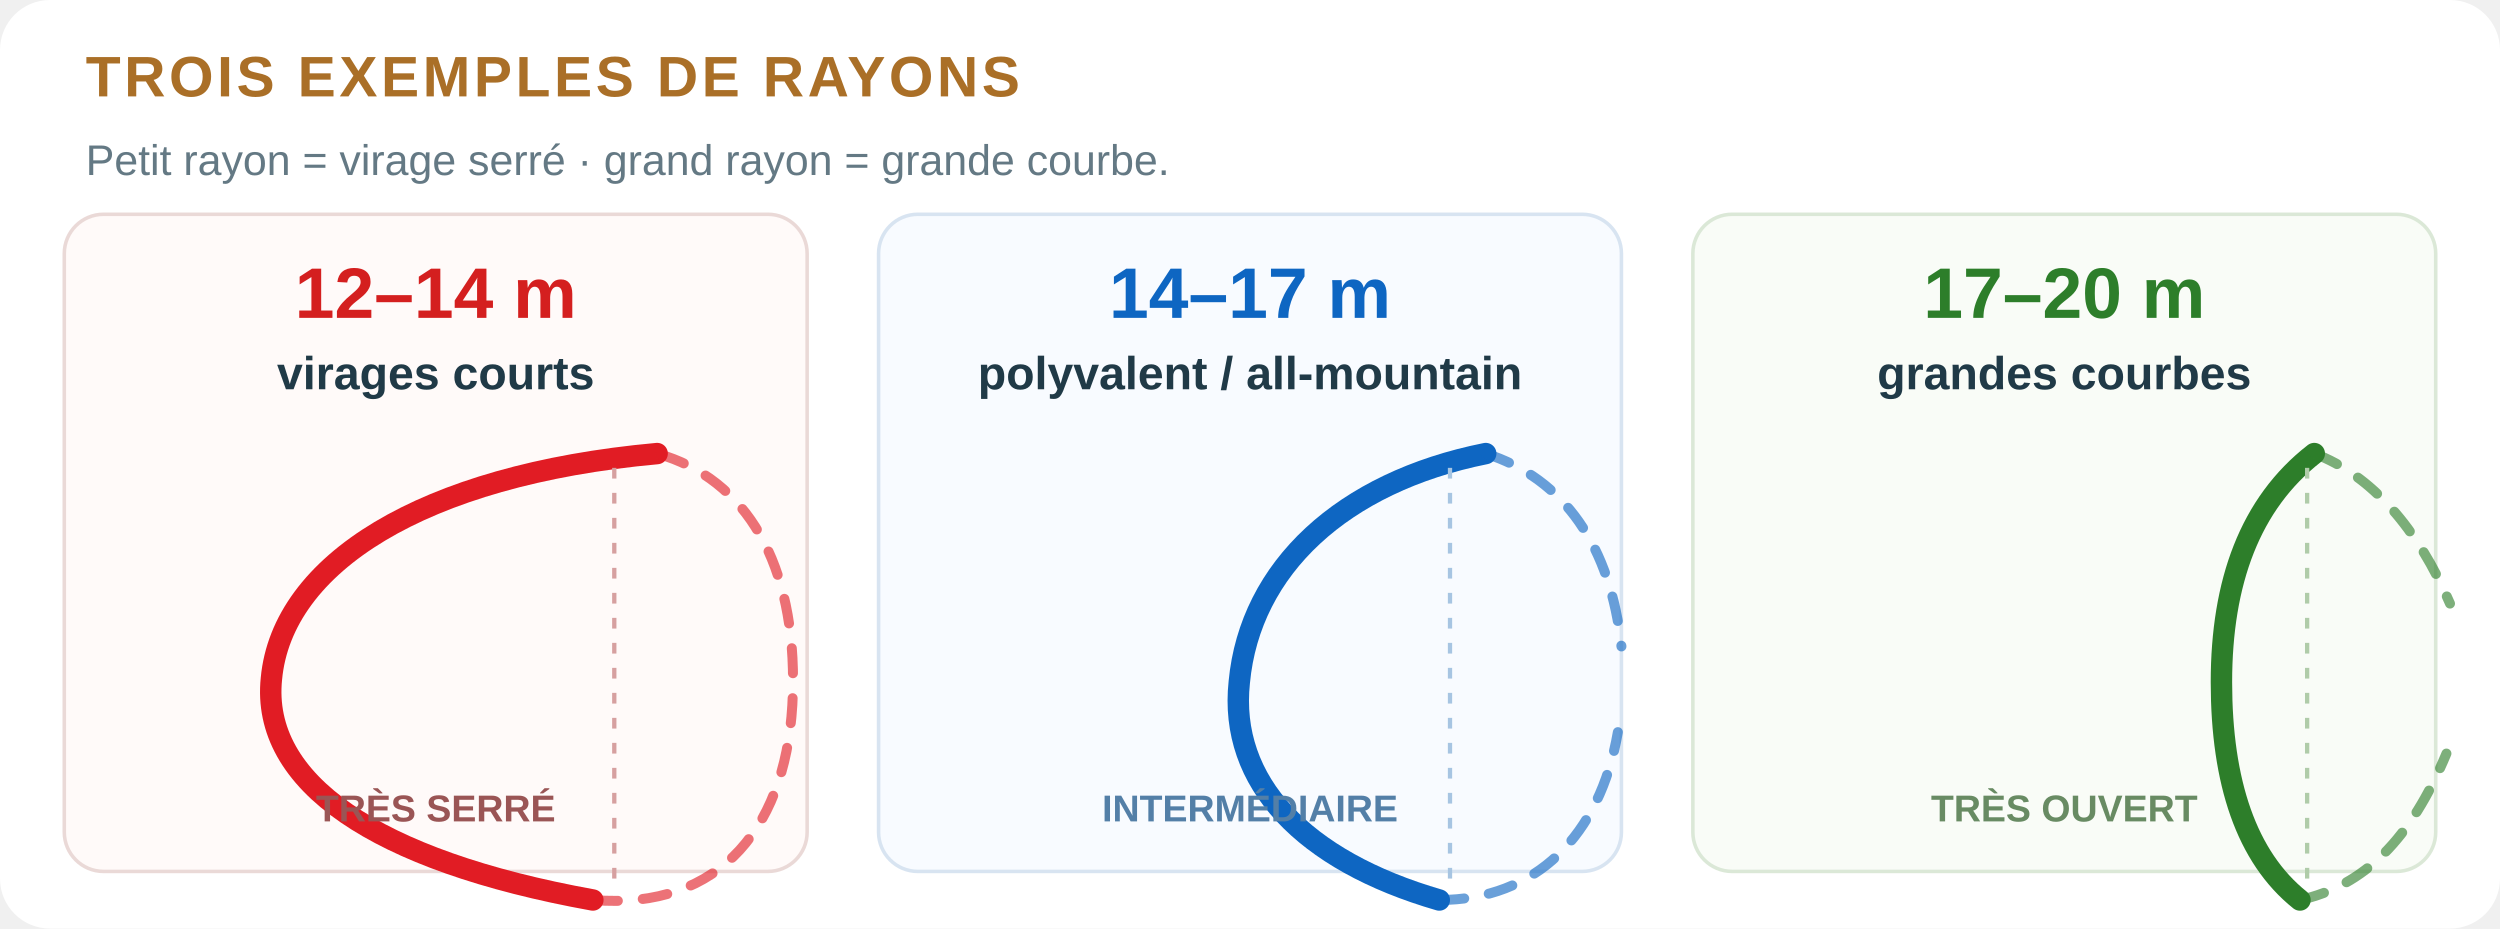
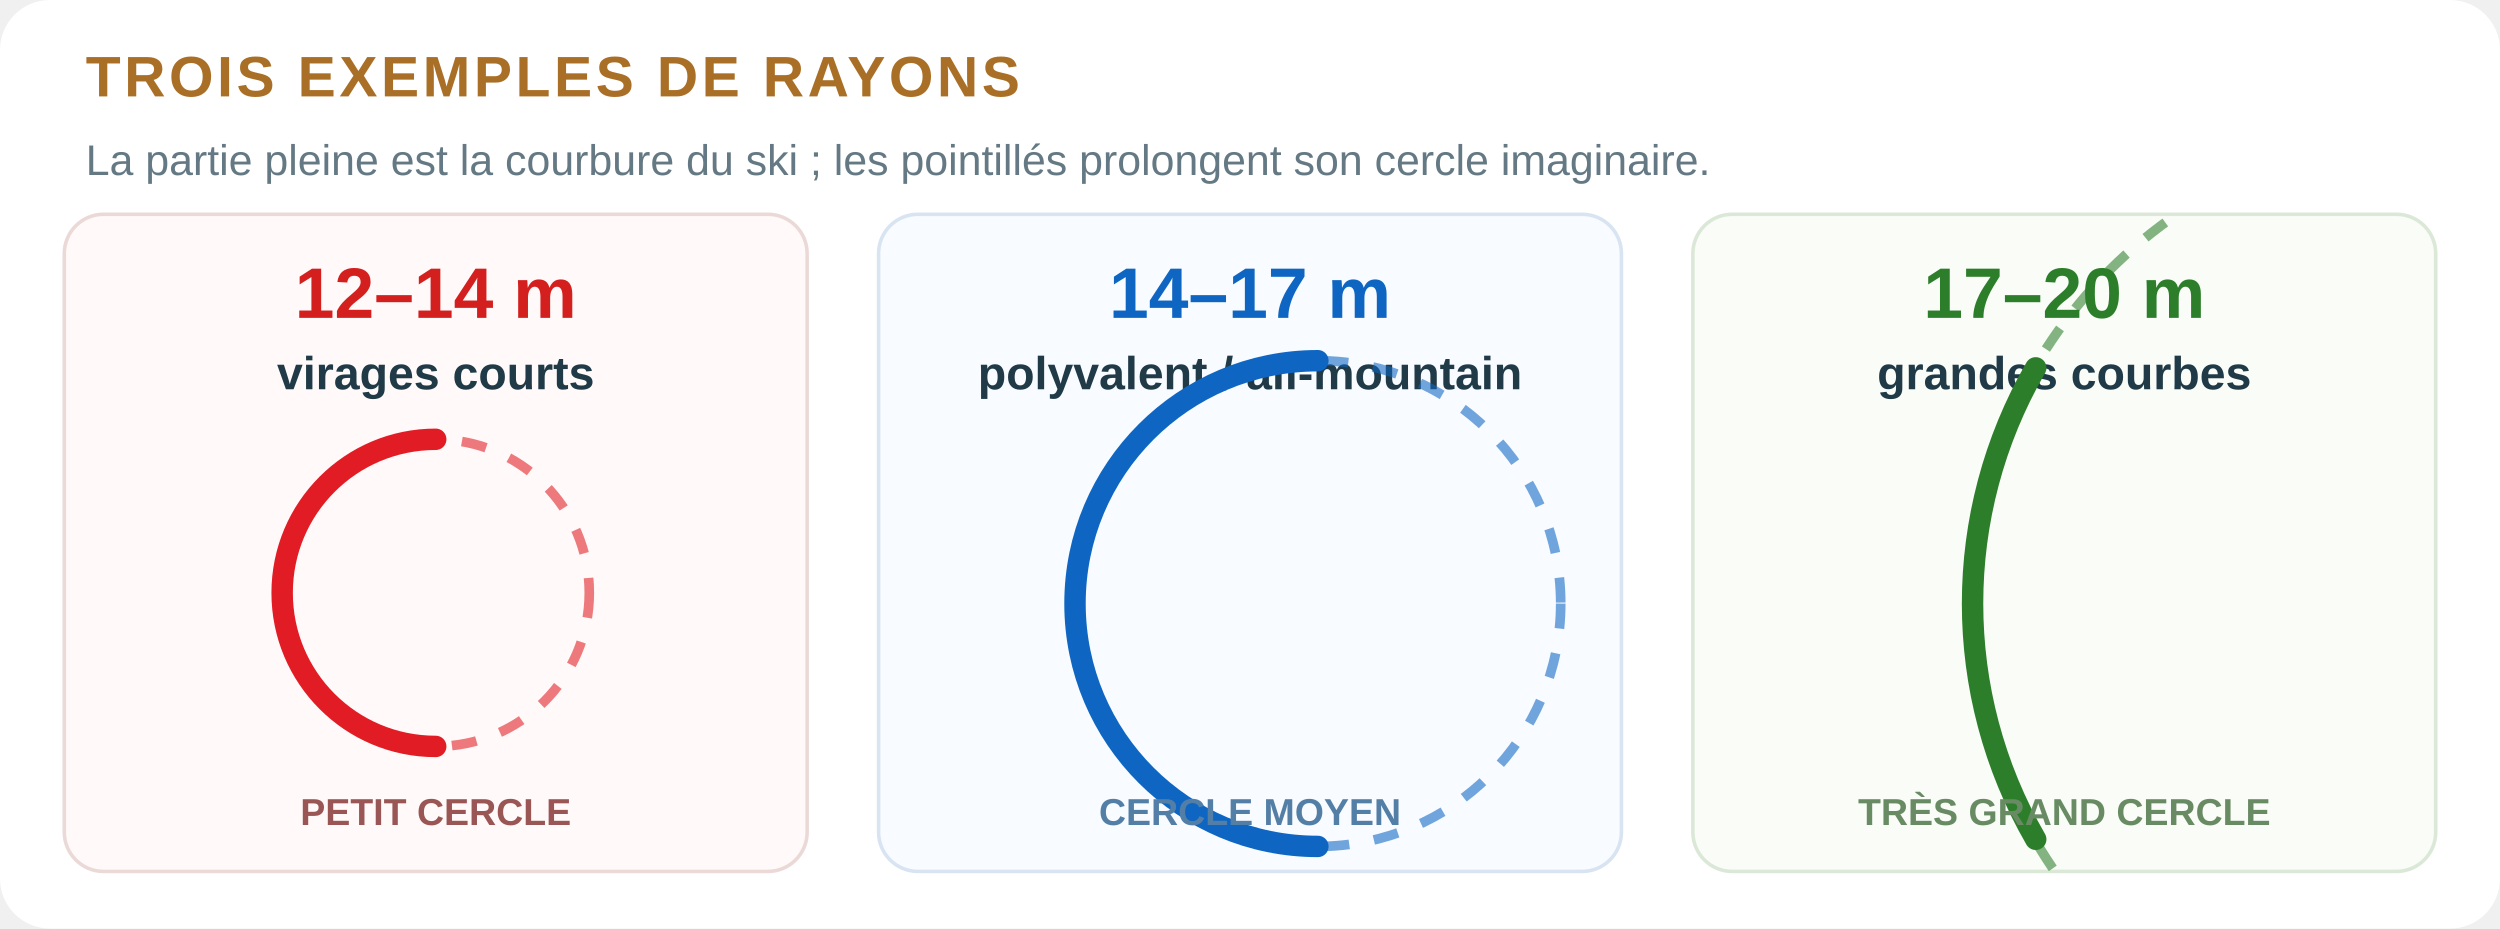
<svg xmlns="http://www.w3.org/2000/svg" viewBox="0 0 700 260" role="img" aria-labelledby="t d">
+   <defs>
+     <clipPath id="clip-red">
+       <rect x="18" y="60" width="208" height="184" rx="11" />
+     </clipPath>
+     <clipPath id="clip-blue">
+       <rect x="246" y="60" width="208" height="184" rx="11" />
+     </clipPath>
+     <clipPath id="clip-green">
+       <rect x="474" y="60" width="208" height="184" rx="11" />
+     </clipPath>
+   </defs>
  <rect width="700" height="260" rx="14" fill="#fff" />
  <g font-family="Arial,Helvetica,sans-serif">
    <text x="24" y="27" font-size="16" font-weight="800" fill="#aa6f27" letter-spacing="1">TROIS EXEMPLES DE RAYONS</text>
-     <text x="24" y="49" font-size="12" fill="#647984">Petit rayon = virage serré · grand rayon = grande courbe.</text>
-     <g transform="translate(18,60)">
-       <rect x="0" y="0" width="208" height="184" rx="11" fill="#fffaf9" stroke="#ead9d7" />
-       <text x="104" y="29" text-anchor="middle" font-size="20" font-weight="900" fill="#d41f1f">12–14 m</text>
-       <text x="104" y="49" text-anchor="middle" font-size="13" font-weight="700" fill="#203a47">virages courts</text>
-       <path d="M166 67              C100 73 61 98 58 130              C55 159 87 181 148 192" fill="none" stroke="#e11c24" stroke-width="6" stroke-linecap="round" />
-       <path d="M148 192              C184 195 203 171 204 134              C205 98 191 74 166 67" fill="none" stroke="#e11c24" stroke-width="2.8" stroke-dasharray="7 7" stroke-linecap="round" opacity=".62" />
-       <line x1="154" y1="71" x2="154" y2="190" stroke="#d6a0a0" stroke-width="1.2" stroke-dasharray="3 4" />
-       <text x="104" y="170" text-anchor="middle" font-size="10.5" font-weight="700" fill="#9a5555">TRÈS SERRÉ</text>
+     <text x="24" y="49" font-size="12" fill="#647984">La partie pleine est la courbure du ski ; les pointillés prolongent son cercle imaginaire.</text>
+     <g>
+       <rect x="18" y="60" width="208" height="184" rx="11" fill="#fffaf9" stroke="#ead9d7" />
+       <text x="122" y="89" text-anchor="middle" font-size="20" font-weight="900" fill="#d41f1f">12–14 m</text>
+       <text x="122" y="109" text-anchor="middle" font-size="13" font-weight="700" fill="#203a47">virages courts</text>
+       <g clip-path="url(#clip-red)">
+         <circle cx="122" cy="166" r="43" fill="none" stroke="#e11c24" stroke-width="2.7" stroke-dasharray="7 7" opacity=".58" />
+         <path d="M122 123 A43 43 0 0 0 122 209" fill="none" stroke="#e11c24" stroke-width="6" stroke-linecap="round" />
+       </g>
+       <text x="122" y="231" text-anchor="middle" font-size="10.5" font-weight="800" fill="#9a5555">PETIT CERCLE</text>
    </g>
-     <g transform="translate(246,60)">
-       <rect x="0" y="0" width="208" height="184" rx="11" fill="#f8fbff" stroke="#d8e4f1" />
-       <text x="104" y="29" text-anchor="middle" font-size="20" font-weight="900" fill="#0e66c2">14–17 m</text>
-       <text x="104" y="49" text-anchor="middle" font-size="13" font-weight="700" fill="#203a47">polyvalent / all-mountain</text>
-       <path d="M170 67              C130 75 104 99 101 131              C98 159 119 181 157 192" fill="none" stroke="#0e66c2" stroke-width="6" stroke-linecap="round" />
-       <path d="M157 192              C184 192 202 174 207 145" fill="none" stroke="#0e66c2" stroke-width="2.8" stroke-dasharray="7 7" stroke-linecap="round" opacity=".62" />
-       <path d="M170 67              C192 74 205 93 208 121" fill="none" stroke="#0e66c2" stroke-width="2.8" stroke-dasharray="7 7" stroke-linecap="round" opacity=".62" />
-       <line x1="160" y1="71" x2="160" y2="190" stroke="#a7c5e2" stroke-width="1.2" stroke-dasharray="3 4" />
-       <text x="104" y="170" text-anchor="middle" font-size="10.5" font-weight="700" fill="#537fa7">INTERMÉDIAIRE</text>
+     <g>
+       <rect x="246" y="60" width="208" height="184" rx="11" fill="#f8fbff" stroke="#d8e4f1" />
+       <text x="350" y="89" text-anchor="middle" font-size="20" font-weight="900" fill="#0e66c2">14–17 m</text>
+       <text x="350" y="109" text-anchor="middle" font-size="13" font-weight="700" fill="#203a47">polyvalent / all-mountain</text>
+       <g clip-path="url(#clip-blue)">
+         <circle cx="369" cy="169" r="68" fill="none" stroke="#0e66c2" stroke-width="2.7" stroke-dasharray="7 7" opacity=".58" />
+         <path d="M369 101 A68 68 0 0 0 369 237" fill="none" stroke="#0e66c2" stroke-width="6" stroke-linecap="round" />
+       </g>
+       <text x="350" y="231" text-anchor="middle" font-size="10.5" font-weight="800" fill="#537fa7">CERCLE MOYEN</text>
    </g>
-     <g transform="translate(474,60)">
-       <rect x="0" y="0" width="208" height="184" rx="11" fill="#f9fcf7" stroke="#dbe8d7" />
-       <text x="104" y="29" text-anchor="middle" font-size="20" font-weight="900" fill="#2d7e2a">17–20 m</text>
-       <text x="104" y="49" text-anchor="middle" font-size="13" font-weight="700" fill="#203a47">grandes courbes</text>
-       <path d="M174 67              C156 81 148 103 148 131              C148 159 155 180 170 192" fill="none" stroke="#2d7e2a" stroke-width="6" stroke-linecap="round" />
-       <path d="M170 192              C188 188 201 175 211 151" fill="none" stroke="#2d7e2a" stroke-width="2.8" stroke-dasharray="7 7" stroke-linecap="round" opacity=".62" />
-       <path d="M174 67              C190 73 203 88 212 109" fill="none" stroke="#2d7e2a" stroke-width="2.8" stroke-dasharray="7 7" stroke-linecap="round" opacity=".62" />
-       <line x1="172" y1="71" x2="172" y2="190" stroke="#b0cca9" stroke-width="1.2" stroke-dasharray="3 4" />
-       <text x="104" y="170" text-anchor="middle" font-size="10.5" font-weight="700" fill="#688b63">TRÈS OUVERT</text>
+     <g>
+       <rect x="474" y="60" width="208" height="184" rx="11" fill="#f9fcf7" stroke="#dbe8d7" />
+       <text x="578" y="89" text-anchor="middle" font-size="20" font-weight="900" fill="#2d7e2a">17–20 m</text>
+       <text x="578" y="109" text-anchor="middle" font-size="13" font-weight="700" fill="#203a47">grandes courbes</text>
+       <g clip-path="url(#clip-green)">
+         <circle cx="684" cy="169" r="132" fill="none" stroke="#2d7e2a" stroke-width="2.7" stroke-dasharray="7 7" opacity=".58" />
+         <path d="M570 103                A132 132 0 0 0 570 235" fill="none" stroke="#2d7e2a" stroke-width="6" stroke-linecap="round" />
+       </g>
+       <text x="578" y="231" text-anchor="middle" font-size="10.5" font-weight="800" fill="#688b63">TRÈS GRAND CERCLE</text>
    </g>
  </g>
</svg>
